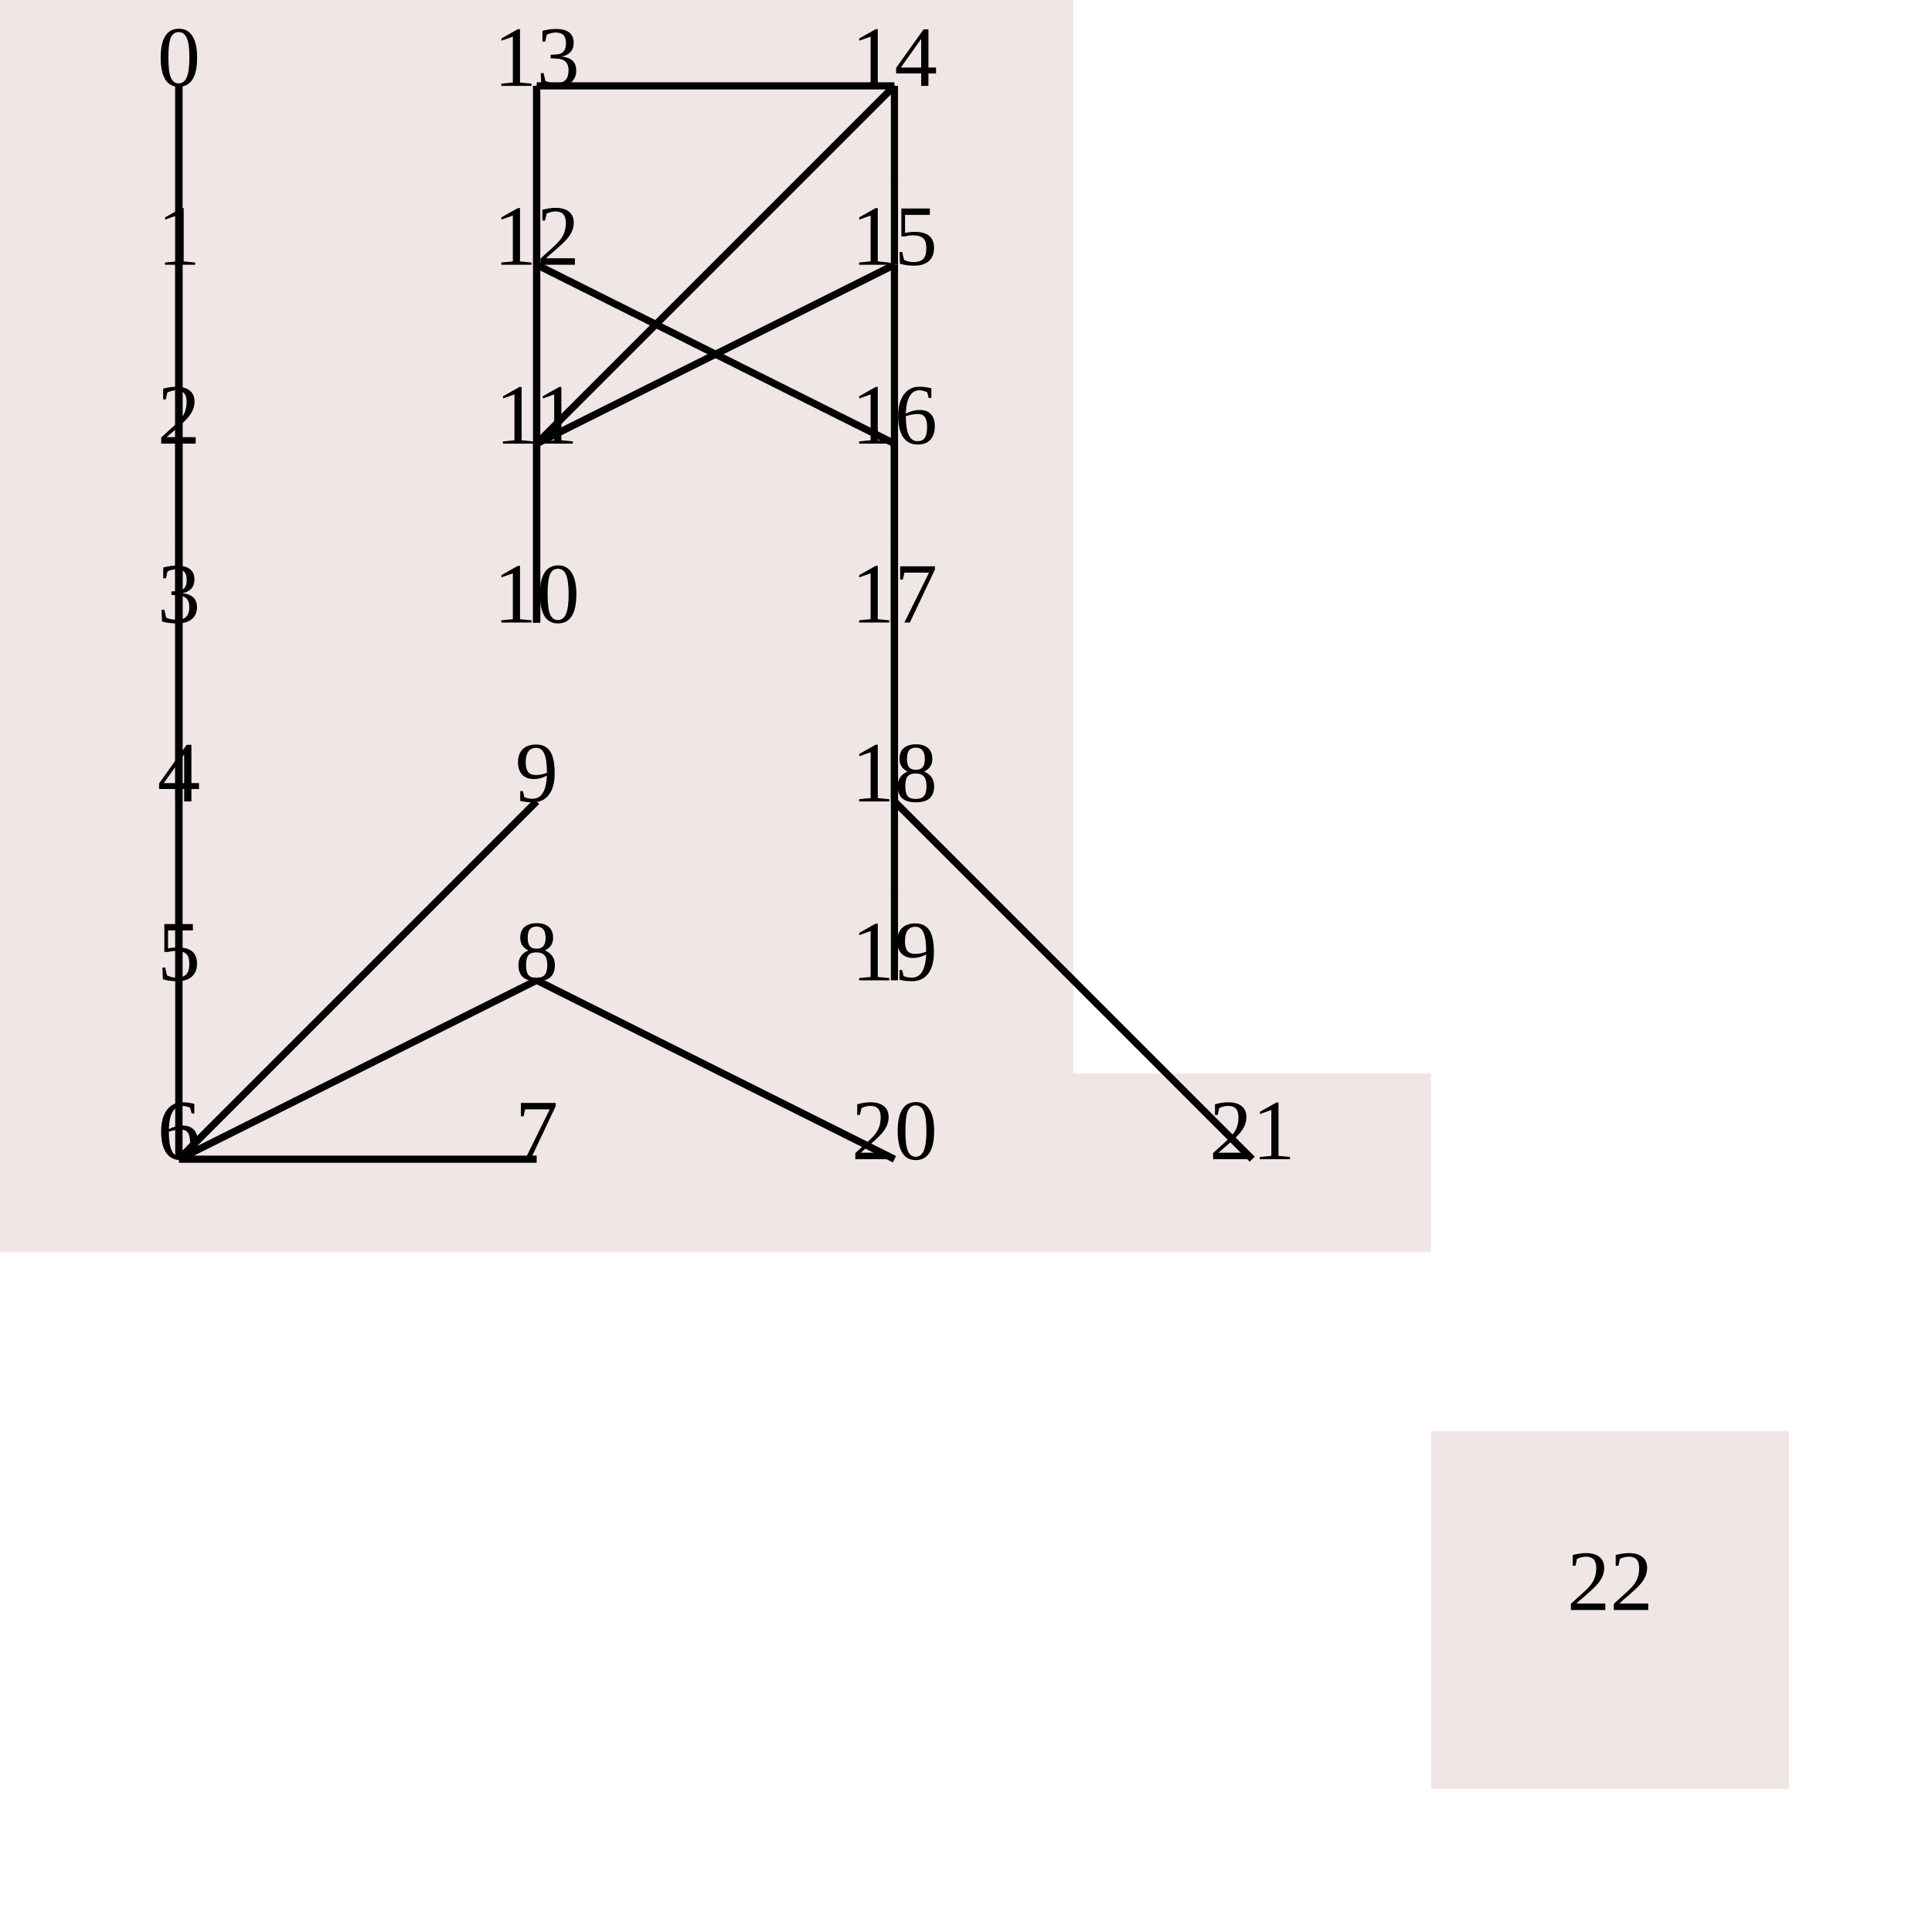
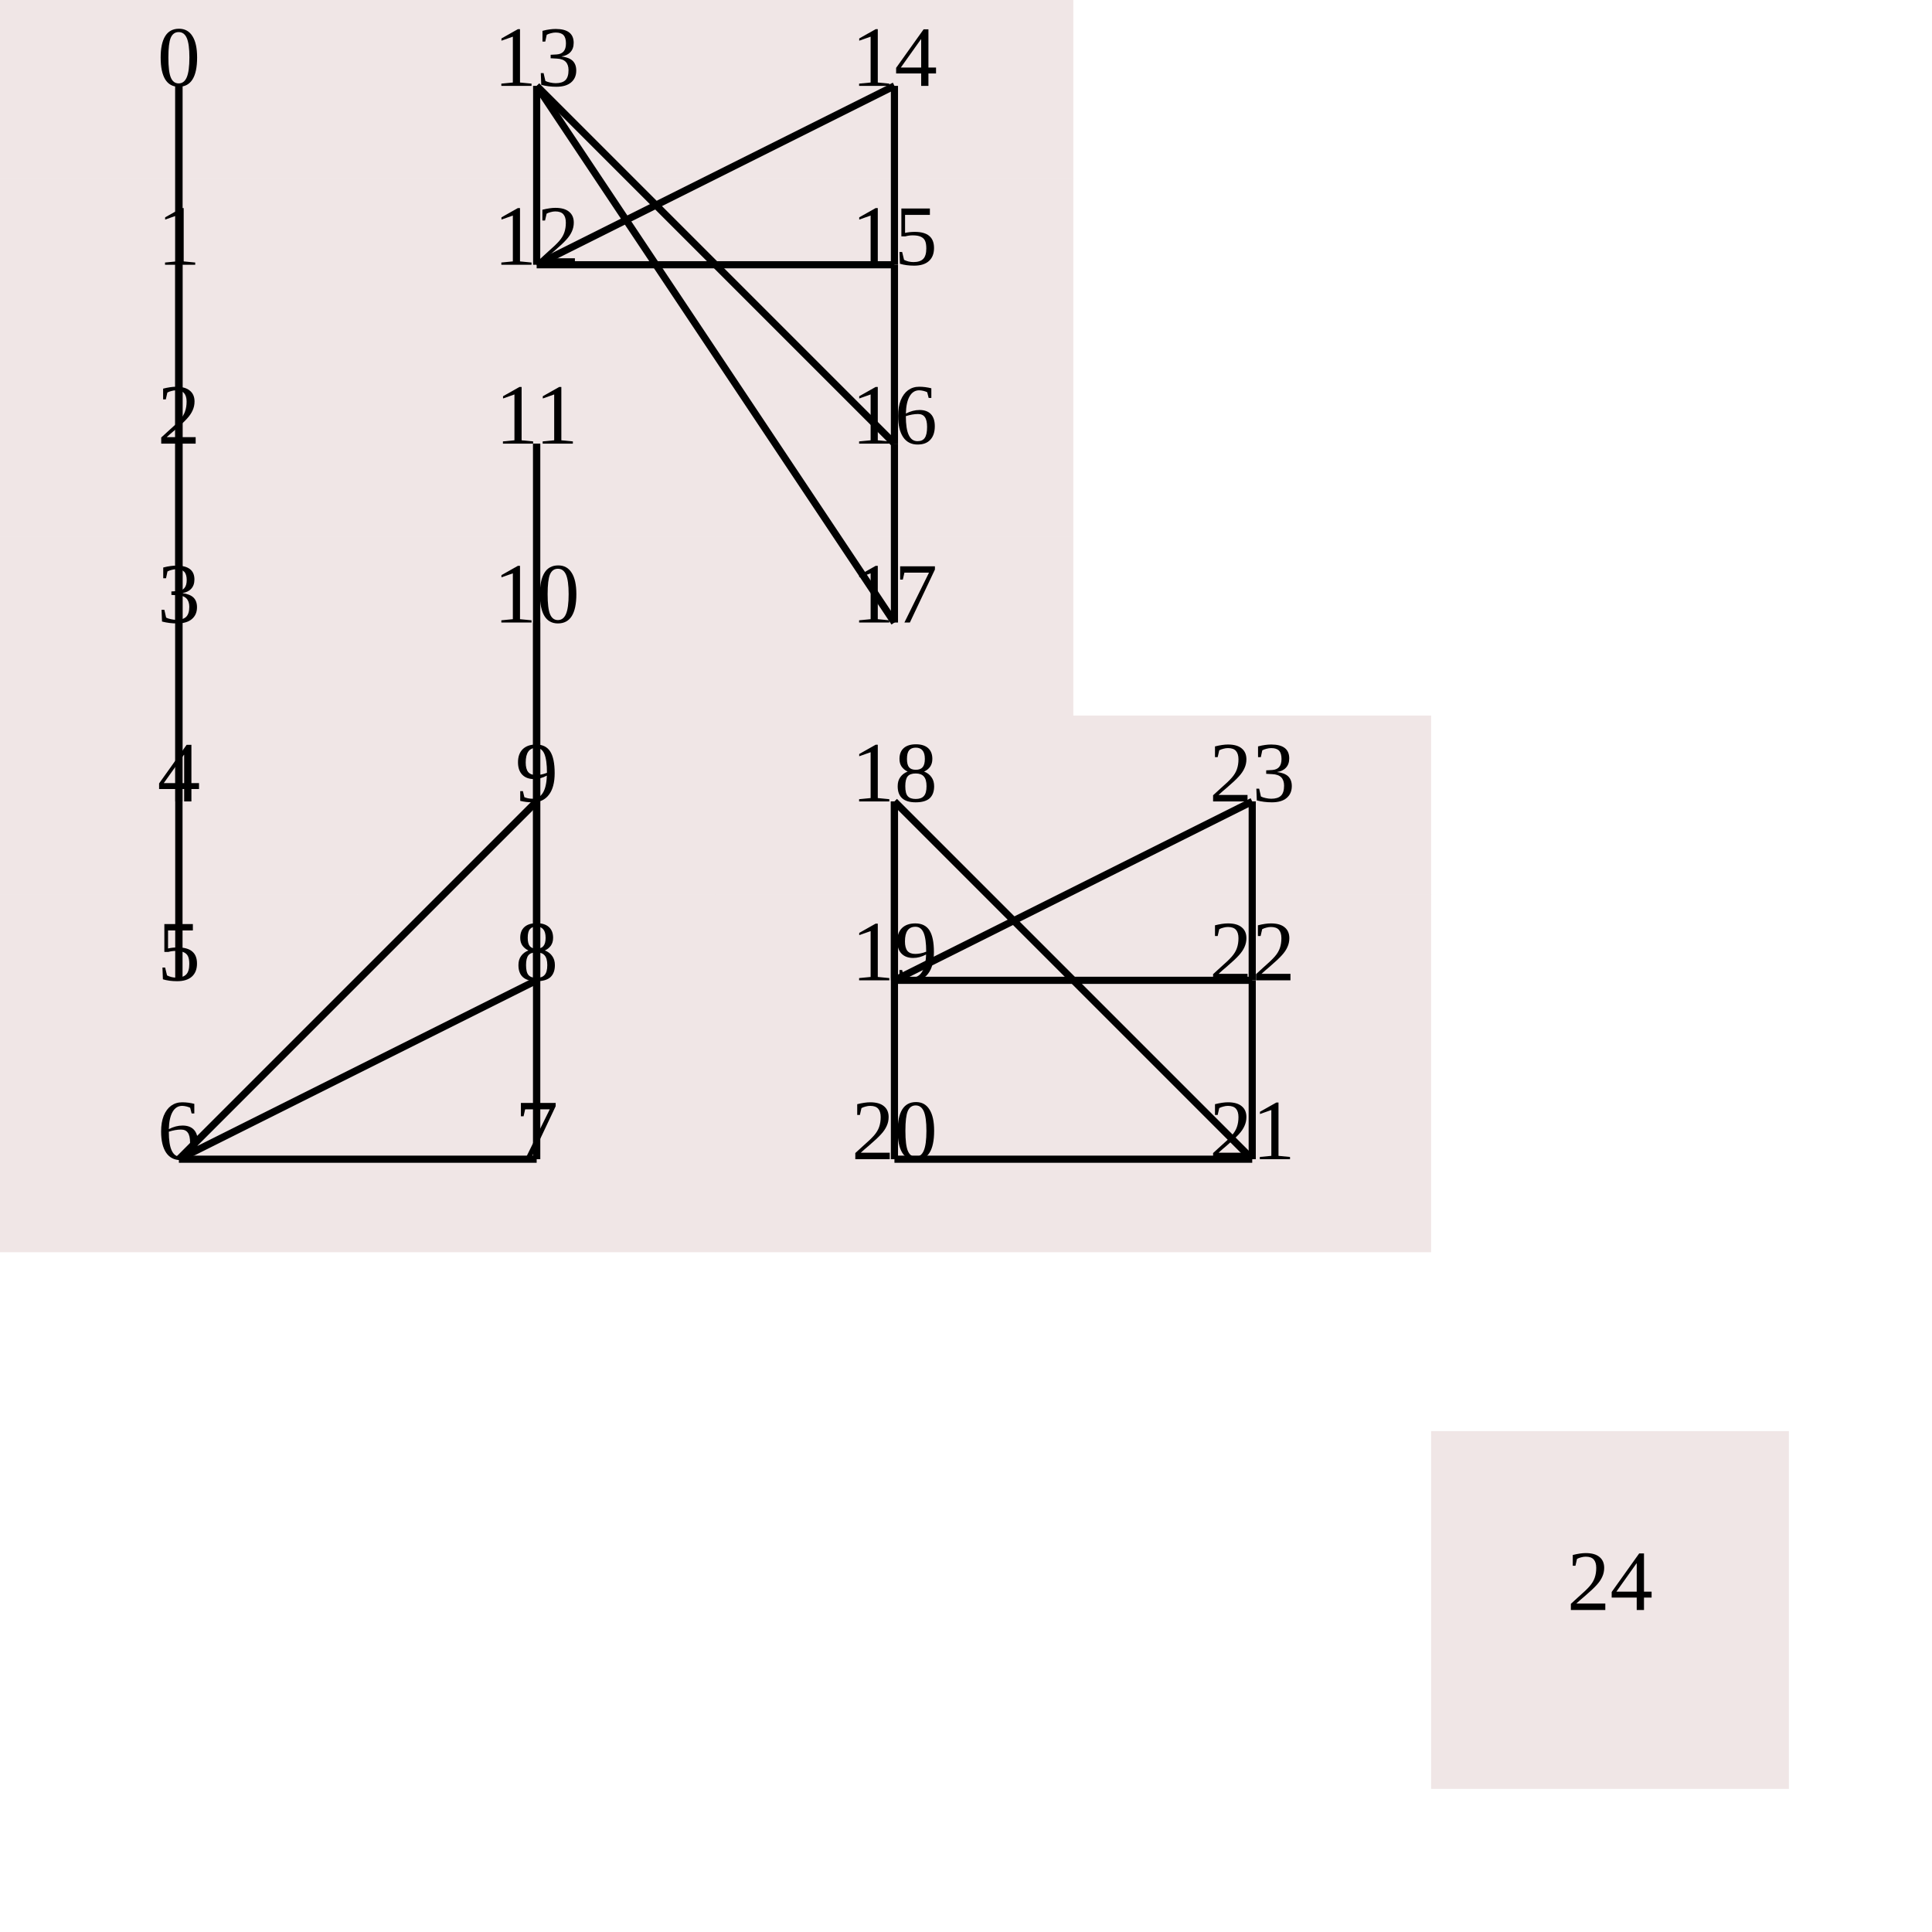
<svg xmlns="http://www.w3.org/2000/svg" width="270" height="270">
  <rect x="0" y="0" width="270" height="270" fill="rgb(255,255,255)" />
  <rect x="0" y="0" width="225" height="225" fill="rgba(255,255,255,1)" />
  <rect x="0" y="0" width="50" height="25" fill="rgba(100,0,0,0.1)" />
  <text x="25" y="12" text-anchor="middle" alignment-baseline="middle" fill="black">0</text>
  <rect x="0" y="25" width="50" height="25" fill="rgba(100,0,0,0.1)" />
  <text x="25" y="37" text-anchor="middle" alignment-baseline="middle" fill="black">1</text>
  <rect x="0" y="50" width="50" height="25" fill="rgba(100,0,0,0.1)" />
  <text x="25" y="62" text-anchor="middle" alignment-baseline="middle" fill="black">2</text>
  <rect x="0" y="75" width="50" height="25" fill="rgba(100,0,0,0.1)" />
  <text x="25" y="87" text-anchor="middle" alignment-baseline="middle" fill="black">3</text>
  <rect x="0" y="100" width="50" height="25" fill="rgba(100,0,0,0.1)" />
  <text x="25" y="112" text-anchor="middle" alignment-baseline="middle" fill="black">4</text>
  <rect x="0" y="125" width="50" height="25" fill="rgba(100,0,0,0.1)" />
  <text x="25" y="137" text-anchor="middle" alignment-baseline="middle" fill="black">5</text>
  <rect x="0" y="150" width="50" height="25" fill="rgba(100,0,0,0.1)" />
  <text x="25" y="162" text-anchor="middle" alignment-baseline="middle" fill="black">6</text>
  <rect x="50" y="150" width="50" height="25" fill="rgba(100,0,0,0.1)" />
  <text x="75" y="162" text-anchor="middle" alignment-baseline="middle" fill="black">7</text>
  <rect x="50" y="125" width="50" height="25" fill="rgba(100,0,0,0.1)" />
  <text x="75" y="137" text-anchor="middle" alignment-baseline="middle" fill="black">8</text>
  <rect x="50" y="100" width="50" height="25" fill="rgba(100,0,0,0.1)" />
  <text x="75" y="112" text-anchor="middle" alignment-baseline="middle" fill="black">9</text>
  <rect x="50" y="75" width="50" height="25" fill="rgba(100,0,0,0.1)" />
  <text x="75" y="87" text-anchor="middle" alignment-baseline="middle" fill="black">10</text>
  <rect x="50" y="50" width="50" height="25" fill="rgba(100,0,0,0.1)" />
  <text x="75" y="62" text-anchor="middle" alignment-baseline="middle" fill="black">11</text>
  <rect x="50" y="25" width="50" height="25" fill="rgba(100,0,0,0.1)" />
  <text x="75" y="37" text-anchor="middle" alignment-baseline="middle" fill="black">12</text>
  <rect x="50" y="0" width="50" height="25" fill="rgba(100,0,0,0.1)" />
  <text x="75" y="12" text-anchor="middle" alignment-baseline="middle" fill="black">13</text>
  <rect x="100" y="0" width="50" height="25" fill="rgba(100,0,0,0.1)" />
  <text x="125" y="12" text-anchor="middle" alignment-baseline="middle" fill="black">14</text>
  <rect x="100" y="25" width="50" height="25" fill="rgba(100,0,0,0.1)" />
  <text x="125" y="37" text-anchor="middle" alignment-baseline="middle" fill="black">15</text>
  <rect x="100" y="50" width="50" height="25" fill="rgba(100,0,0,0.1)" />
  <text x="125" y="62" text-anchor="middle" alignment-baseline="middle" fill="black">16</text>
  <rect x="100" y="75" width="50" height="25" fill="rgba(100,0,0,0.1)" />
  <text x="125" y="87" text-anchor="middle" alignment-baseline="middle" fill="black">17</text>
  <rect x="100" y="100" width="50" height="25" fill="rgba(100,0,0,0.1)" />
  <text x="125" y="112" text-anchor="middle" alignment-baseline="middle" fill="black">18</text>
  <rect x="100" y="125" width="50" height="25" fill="rgba(100,0,0,0.1)" />
  <text x="125" y="137" text-anchor="middle" alignment-baseline="middle" fill="black">19</text>
  <rect x="100" y="150" width="50" height="25" fill="rgba(100,0,0,0.1)" />
  <text x="125" y="162" text-anchor="middle" alignment-baseline="middle" fill="black">20</text>
  <rect x="150" y="150" width="50" height="25" fill="rgba(100,0,0,0.1)" />
  <text x="175" y="162" text-anchor="middle" alignment-baseline="middle" fill="black">21</text>
+   <rect x="150" y="125" width="50" height="25" fill="rgba(100,0,0,0.1)" />
+   <text x="175" y="137" text-anchor="middle" alignment-baseline="middle" fill="black">22</text>
+   <rect x="150" y="100" width="50" height="25" fill="rgba(100,0,0,0.1)" />
+   <text x="175" y="112" text-anchor="middle" alignment-baseline="middle" fill="black">23</text>
  <rect x="200" y="200" width="50" height="50" fill="rgba(100,0,0,0.1)" />
-   <text x="225" y="225" text-anchor="middle" alignment-baseline="middle" fill="black">22</text>
+   <text x="225" y="225" text-anchor="middle" alignment-baseline="middle" fill="black">24</text>
+   <line x1="25" y1="12" x2="25" y2="37" stroke="black" stroke-width="1" />
+   <line x1="25" y1="12" x2="25" y2="62" stroke="black" stroke-width="1" />
  <line x1="25" y1="12" x2="25" y2="87" stroke="black" stroke-width="1" />
-   <line x1="25" y1="12" x2="25" y2="62" stroke="black" stroke-width="1" />
-   <line x1="25" y1="12" x2="25" y2="37" stroke="black" stroke-width="1" />
  <line x1="25" y1="37" x2="25" y2="112" stroke="black" stroke-width="1" />
  <line x1="25" y1="37" x2="25" y2="137" stroke="black" stroke-width="1" />
  <line x1="25" y1="62" x2="25" y2="87" stroke="black" stroke-width="1" />
-   <line x1="25" y1="62" x2="25" y2="162" stroke="black" stroke-width="1" />
  <line x1="25" y1="87" x2="25" y2="112" stroke="black" stroke-width="1" />
  <line x1="25" y1="112" x2="25" y2="137" stroke="black" stroke-width="1" />
-   <line x1="25" y1="137" x2="25" y2="162" stroke="black" stroke-width="1" />
-   <line x1="25" y1="162" x2="75" y2="137" stroke="black" stroke-width="1" />
  <line x1="25" y1="162" x2="75" y2="112" stroke="black" stroke-width="1" />
  <line x1="25" y1="162" x2="75" y2="162" stroke="black" stroke-width="1" />
-   <line x1="75" y1="137" x2="125" y2="162" stroke="black" stroke-width="1" />
+   <line x1="25" y1="162" x2="75" y2="137" stroke="black" stroke-width="1" />
+   <line x1="75" y1="162" x2="75" y2="62" stroke="black" stroke-width="1" />
+   <line x1="75" y1="162" x2="75" y2="87" stroke="black" stroke-width="1" />
+   <line x1="75" y1="137" x2="75" y2="112" stroke="black" stroke-width="1" />
+   <line x1="75" y1="112" x2="75" y2="87" stroke="black" stroke-width="1" />
  <line x1="75" y1="87" x2="75" y2="62" stroke="black" stroke-width="1" />
-   <line x1="75" y1="87" x2="75" y2="37" stroke="black" stroke-width="1" />
-   <line x1="75" y1="87" x2="75" y2="12" stroke="black" stroke-width="1" />
-   <line x1="75" y1="62" x2="125" y2="12" stroke="black" stroke-width="1" />
-   <line x1="75" y1="62" x2="125" y2="37" stroke="black" stroke-width="1" />
-   <line x1="75" y1="37" x2="125" y2="62" stroke="black" stroke-width="1" />
  <line x1="75" y1="37" x2="75" y2="12" stroke="black" stroke-width="1" />
-   <line x1="75" y1="12" x2="125" y2="12" stroke="black" stroke-width="1" />
+   <line x1="75" y1="37" x2="125" y2="37" stroke="black" stroke-width="1" />
+   <line x1="75" y1="37" x2="125" y2="12" stroke="black" stroke-width="1" />
+   <line x1="75" y1="12" x2="125" y2="87" stroke="black" stroke-width="1" />
+   <line x1="75" y1="12" x2="125" y2="62" stroke="black" stroke-width="1" />
  <line x1="125" y1="12" x2="125" y2="37" stroke="black" stroke-width="1" />
  <line x1="125" y1="37" x2="125" y2="62" stroke="black" stroke-width="1" />
-   <line x1="125" y1="62" x2="125" y2="137" stroke="black" stroke-width="1" />
-   <line x1="125" y1="62" x2="125" y2="112" stroke="black" stroke-width="1" />
  <line x1="125" y1="62" x2="125" y2="87" stroke="black" stroke-width="1" />
  <line x1="125" y1="112" x2="175" y2="162" stroke="black" stroke-width="1" />
+   <line x1="125" y1="112" x2="125" y2="162" stroke="black" stroke-width="1" />
+   <line x1="125" y1="112" x2="125" y2="137" stroke="black" stroke-width="1" />
+   <line x1="125" y1="137" x2="175" y2="137" stroke="black" stroke-width="1" />
+   <line x1="125" y1="137" x2="175" y2="112" stroke="black" stroke-width="1" />
+   <line x1="125" y1="162" x2="175" y2="162" stroke="black" stroke-width="1" />
+   <line x1="175" y1="162" x2="175" y2="137" stroke="black" stroke-width="1" />
+   <line x1="175" y1="137" x2="175" y2="112" stroke="black" stroke-width="1" />
</svg>
